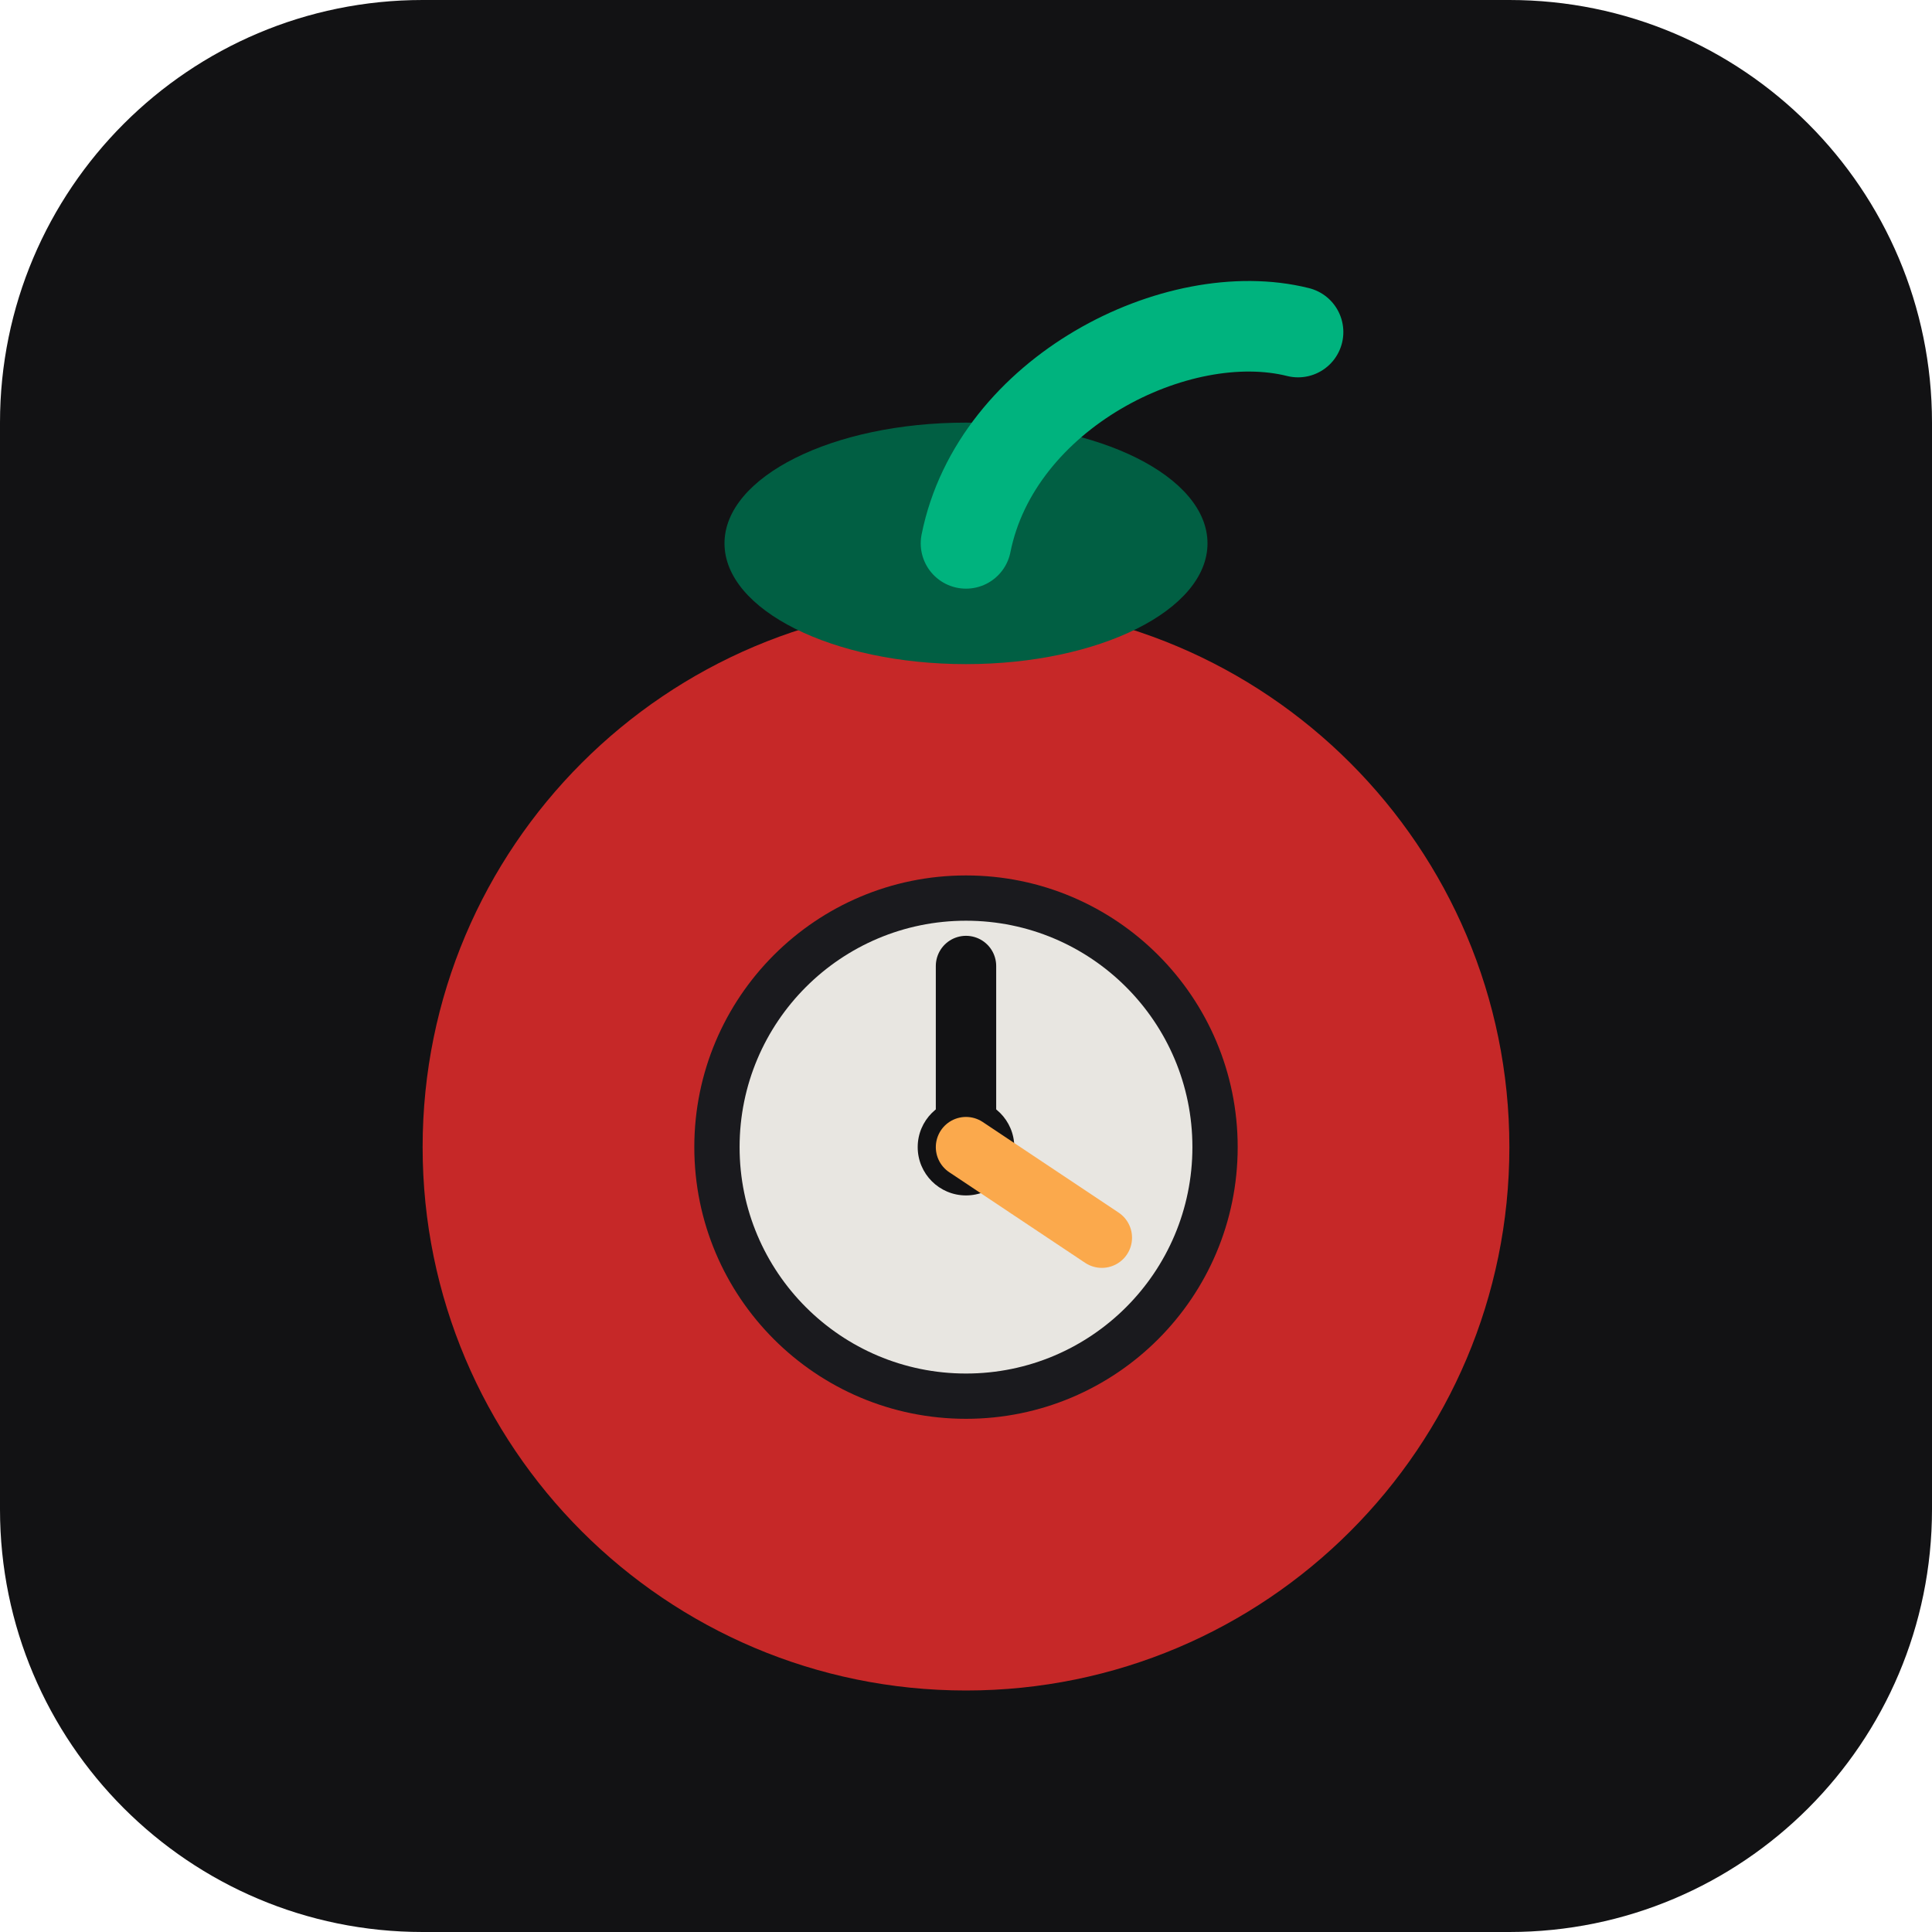
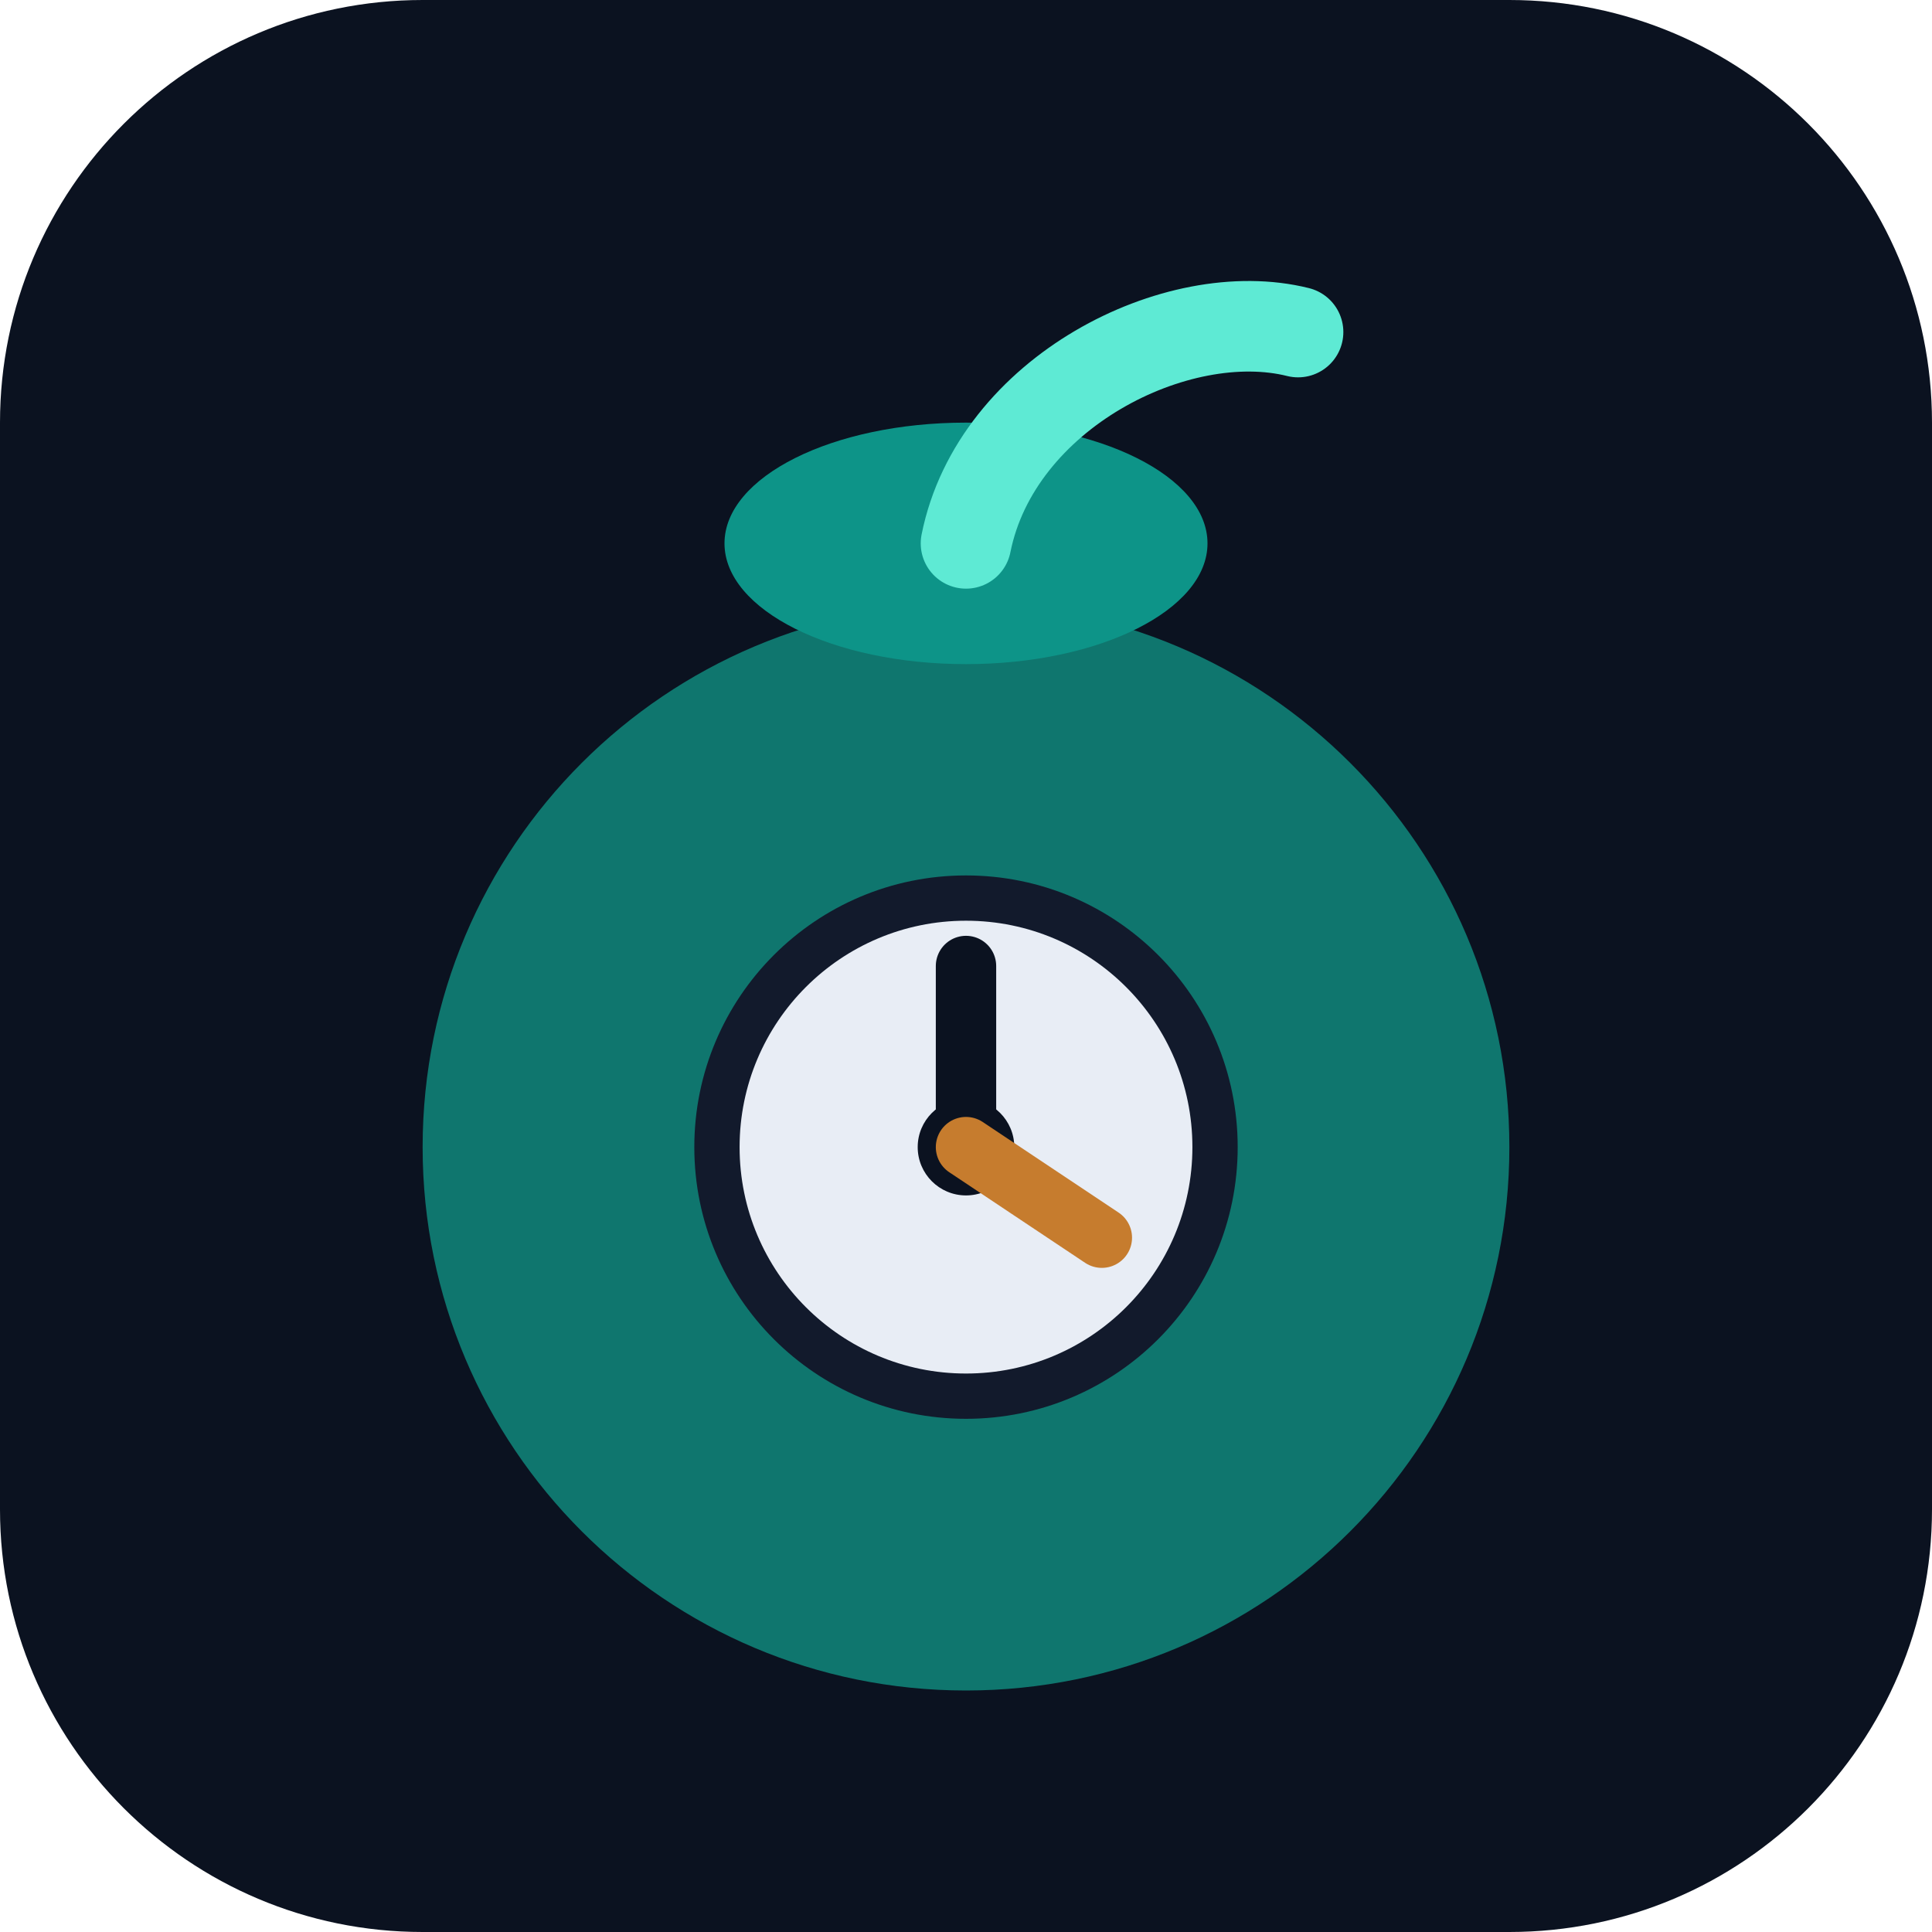
<svg xmlns="http://www.w3.org/2000/svg" viewBox="0 0 64 64">
-   <rect width="64" height="64" rx="14" fill="#121214" />
-   <circle cx="32" cy="38" r="18" fill="#C62828" />
-   <ellipse cx="32" cy="18" rx="8" ry="4" fill="#015F43" />
-   <path d="M32 18c1-5 7-8 11-7" stroke="#00B37E" stroke-width="3" stroke-linecap="round" fill="none" />
-   <circle cx="32" cy="38" r="9" fill="#1A1A1E" />
-   <circle cx="32" cy="38" r="7.5" fill="#E8E6E1" />
-   <circle cx="32" cy="38" r="1.6" fill="#121214" />
-   <path d="M32 38V32" stroke="#121214" stroke-width="2" stroke-linecap="round" />
-   <path d="M32 38l4.5 3" stroke="#FBA94C" stroke-width="2" stroke-linecap="round" />
+   <rect width="64" height="64" rx="14" fill="#0b1220" />
+   <circle cx="32" cy="38" r="18" fill="#0f766e" />
+   <ellipse cx="32" cy="18" rx="8" ry="4" fill="#0d9488" />
+   <path d="M32 18c1-5 7-8 11-7" stroke="#5eead4" stroke-width="3" stroke-linecap="round" fill="none" />
+   <circle cx="32" cy="38" r="9" fill="#121a2c" />
+   <circle cx="32" cy="38" r="7.5" fill="#e8edf5" />
+   <circle cx="32" cy="38" r="1.6" fill="#0b1220" />
+   <path d="M32 38V32" stroke="#0b1220" stroke-width="2" stroke-linecap="round" />
+   <path d="M32 38l4.5 3" stroke="#c67c2e" stroke-width="2" stroke-linecap="round" />
</svg>
